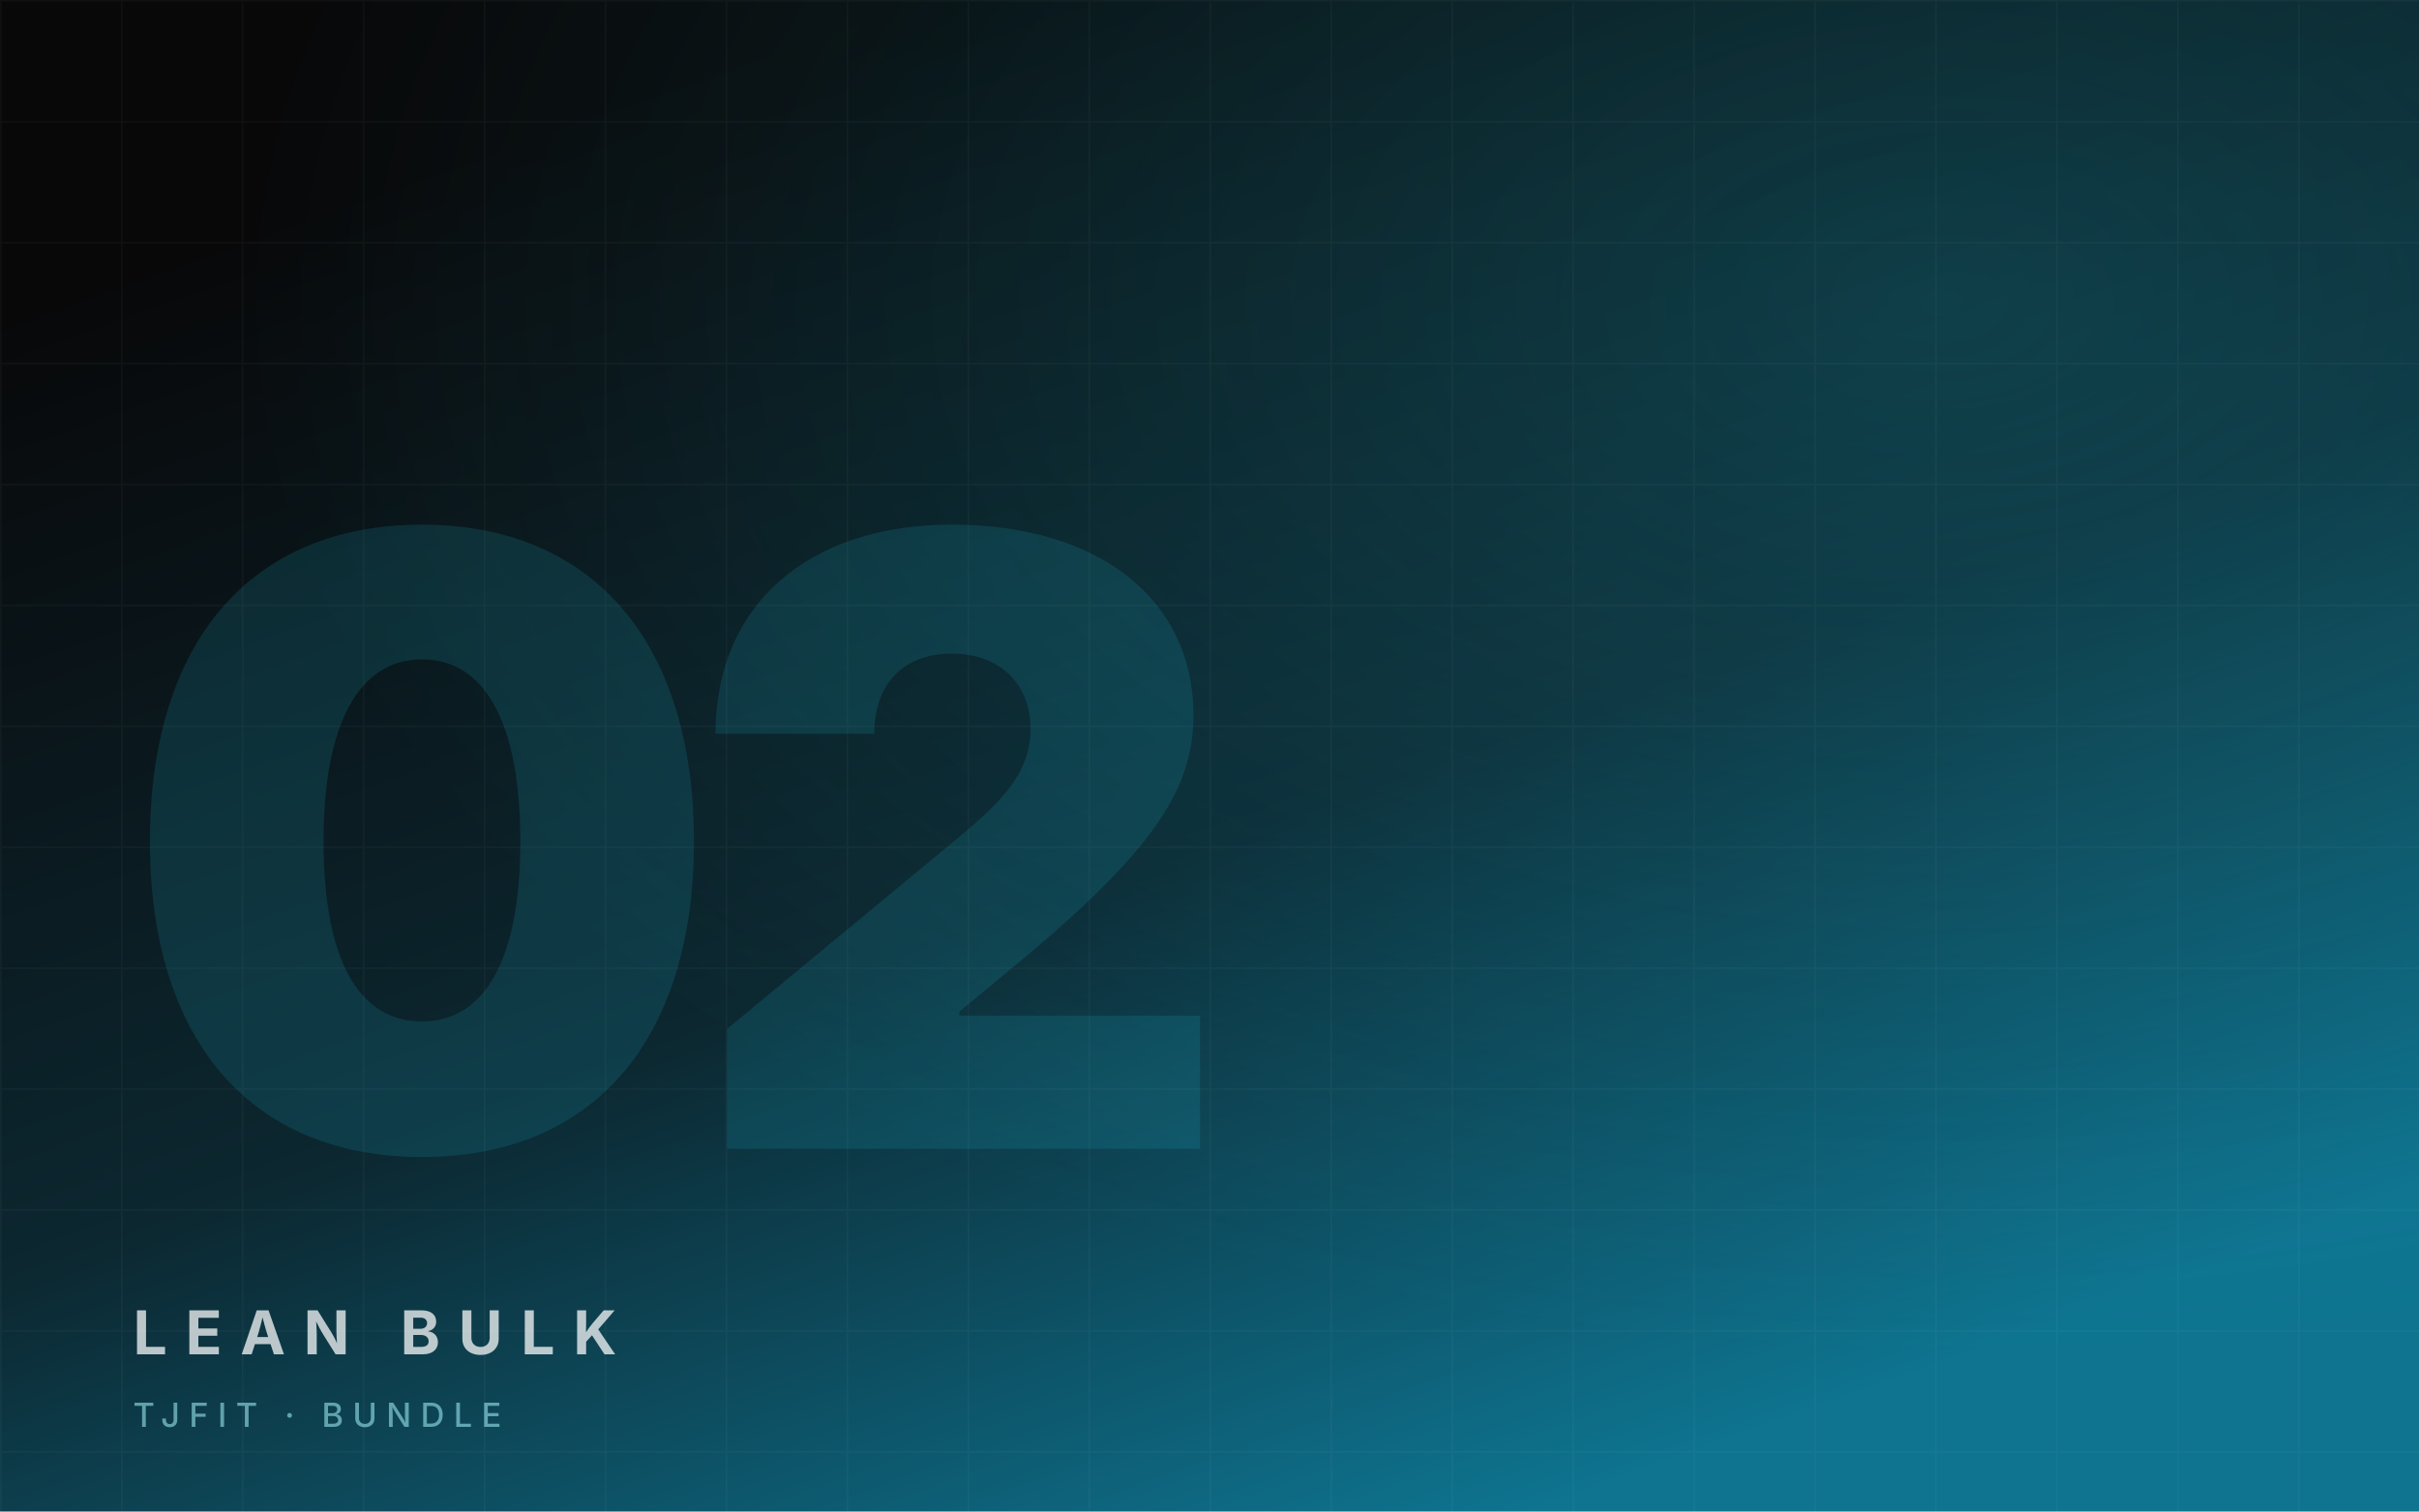
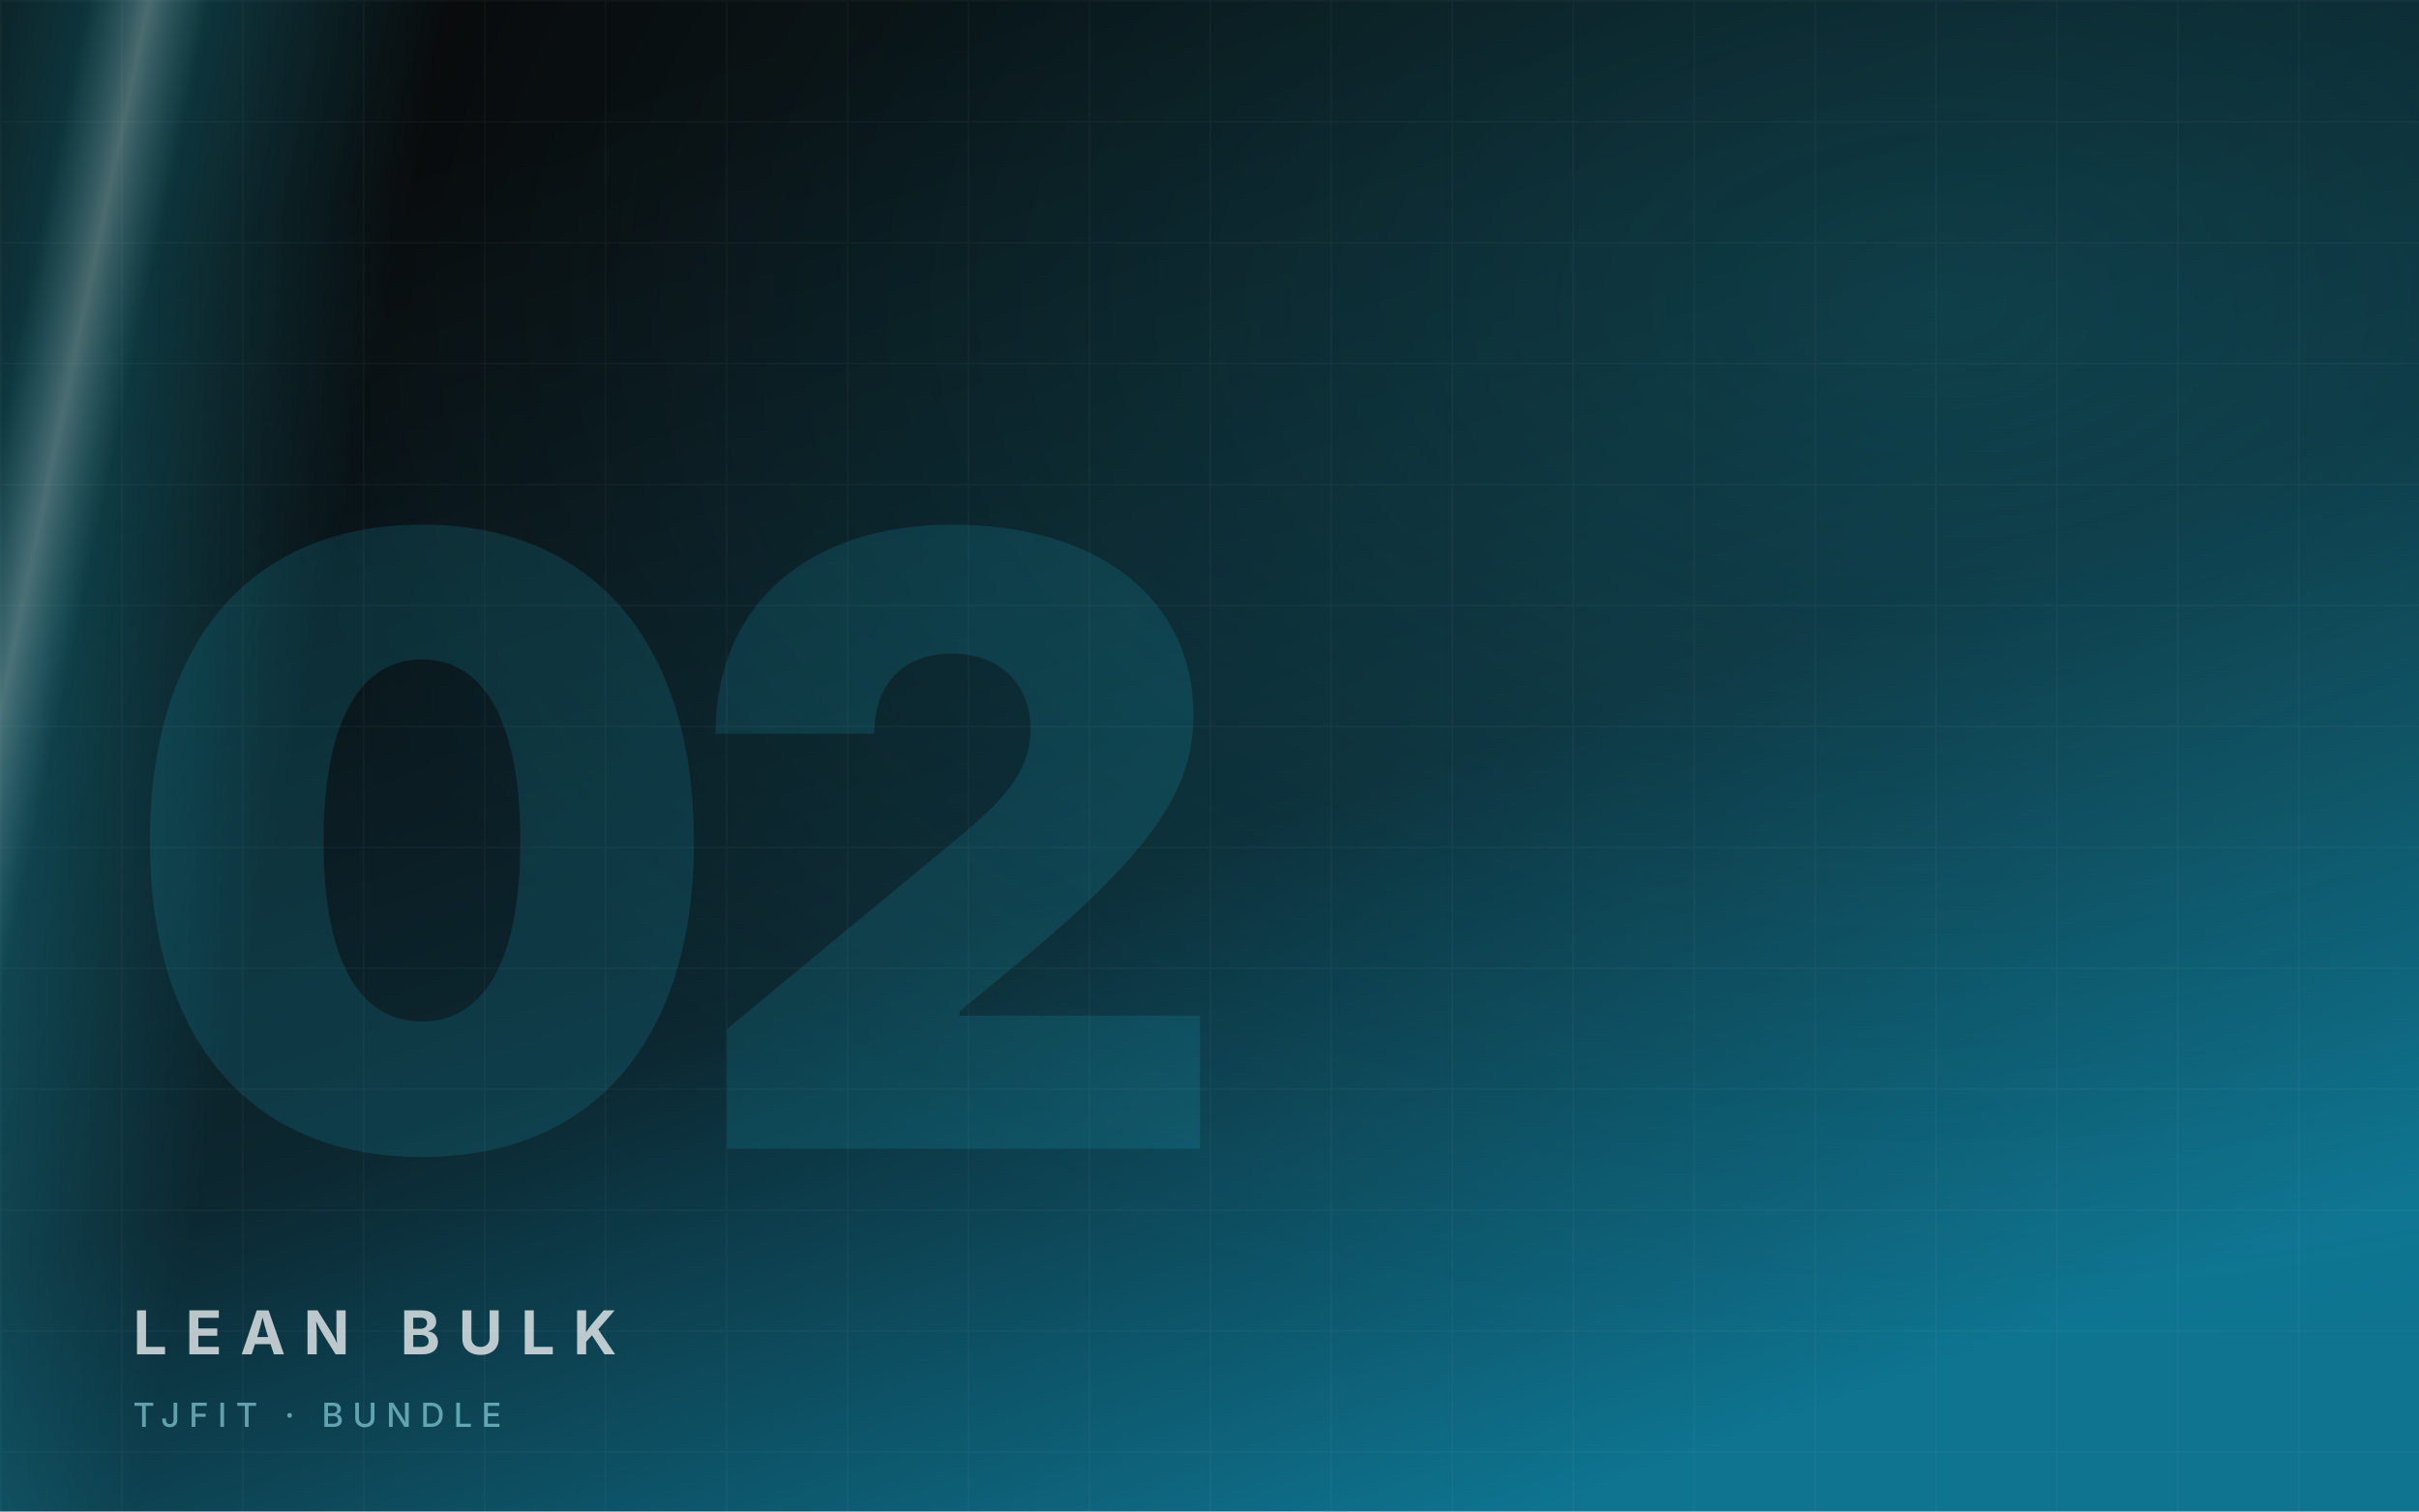
<svg xmlns="http://www.w3.org/2000/svg" viewBox="0 0 800 500" preserveAspectRatio="xMidYMid slice">
+   <style>
+     @keyframes tj-bundle-beam { 0% { transform: translateX(-1100px); } 100% { transform: translateX(2200px); } }
+     @keyframes tj-bundle-numeral { 0%, 100% { opacity: 0.13; } 50% { opacity: 0.20; } }
+     .tj-beam { animation: tj-bundle-beam 9s linear 1.8s infinite; }
+     .tj-numeral { animation: tj-bundle-numeral 4.5s ease-in-out infinite; }
+     @media (prefers-reduced-motion: reduce) {
+       .tj-beam, .tj-numeral { animation: none; }
+       .tj-beam { display: none; }
+     }
+   </style>
  <defs>
    <linearGradient id="g" x1="0.250" y1="0.067" x2="0.750" y2="0.933">
      <stop offset="0" stop-color="#080809" />
      <stop offset="0.55" stop-color="#0c2730" />
      <stop offset="1" stop-color="#0e7490" />
    </linearGradient>
    <radialGradient id="glow" cx="0.8" cy="0.2" r="0.7">
      <stop offset="0" stop-color="rgba(34,211,238,0.18)" />
      <stop offset="1" stop-color="rgba(34,211,238,0)" />
    </radialGradient>
+     <linearGradient id="beam" x1="0" y1="0" x2="1" y2="0">
+       <stop offset="0" stop-color="rgba(34,211,238,0)" />
+       <stop offset="0.4" stop-color="rgba(34,211,238,0.22)" />
+       <stop offset="0.5" stop-color="rgba(165,243,252,0.42)" />
+       <stop offset="0.6" stop-color="rgba(34,211,238,0.22)" />
+       <stop offset="1" stop-color="rgba(34,211,238,0)" />
+     </linearGradient>
    <pattern id="grid" width="40" height="40" patternUnits="userSpaceOnUse">
      <path d="M 40 0 L 0 0 0 40" fill="none" stroke="rgba(255,255,255,0.035)" stroke-width="1" />
    </pattern>
  </defs>
  <rect width="800" height="500" fill="url(#g)" />
  <rect width="800" height="500" fill="url(#glow)" />
  <rect width="800" height="500" fill="url(#grid)" />
-   <text x="40" y="380" font-family="system-ui,-apple-system,sans-serif" font-weight="900" font-size="280" fill="rgba(34,211,238,0.13)" letter-spacing="-12">02</text>
+   <g class="tj-beam" transform="skewX(-12)">
+     <rect x="-50" y="0" width="200" height="500" fill="url(#beam)" />
+   </g>
+   <text class="tj-numeral" x="40" y="380" font-family="system-ui,-apple-system,sans-serif" font-weight="900" font-size="280" fill="rgba(34,211,238,0.13)" letter-spacing="-12">02</text>
  <text x="44" y="448" font-family="system-ui,-apple-system,sans-serif" font-weight="700" font-size="20" fill="rgba(255,255,255,0.72)" letter-spacing="6">LEAN BULK</text>
  <text x="44" y="472" font-family="system-ui,-apple-system,sans-serif" font-weight="500" font-size="11" fill="rgba(165,243,252,0.55)" letter-spacing="3">TJFIT · BUNDLE</text>
</svg>
